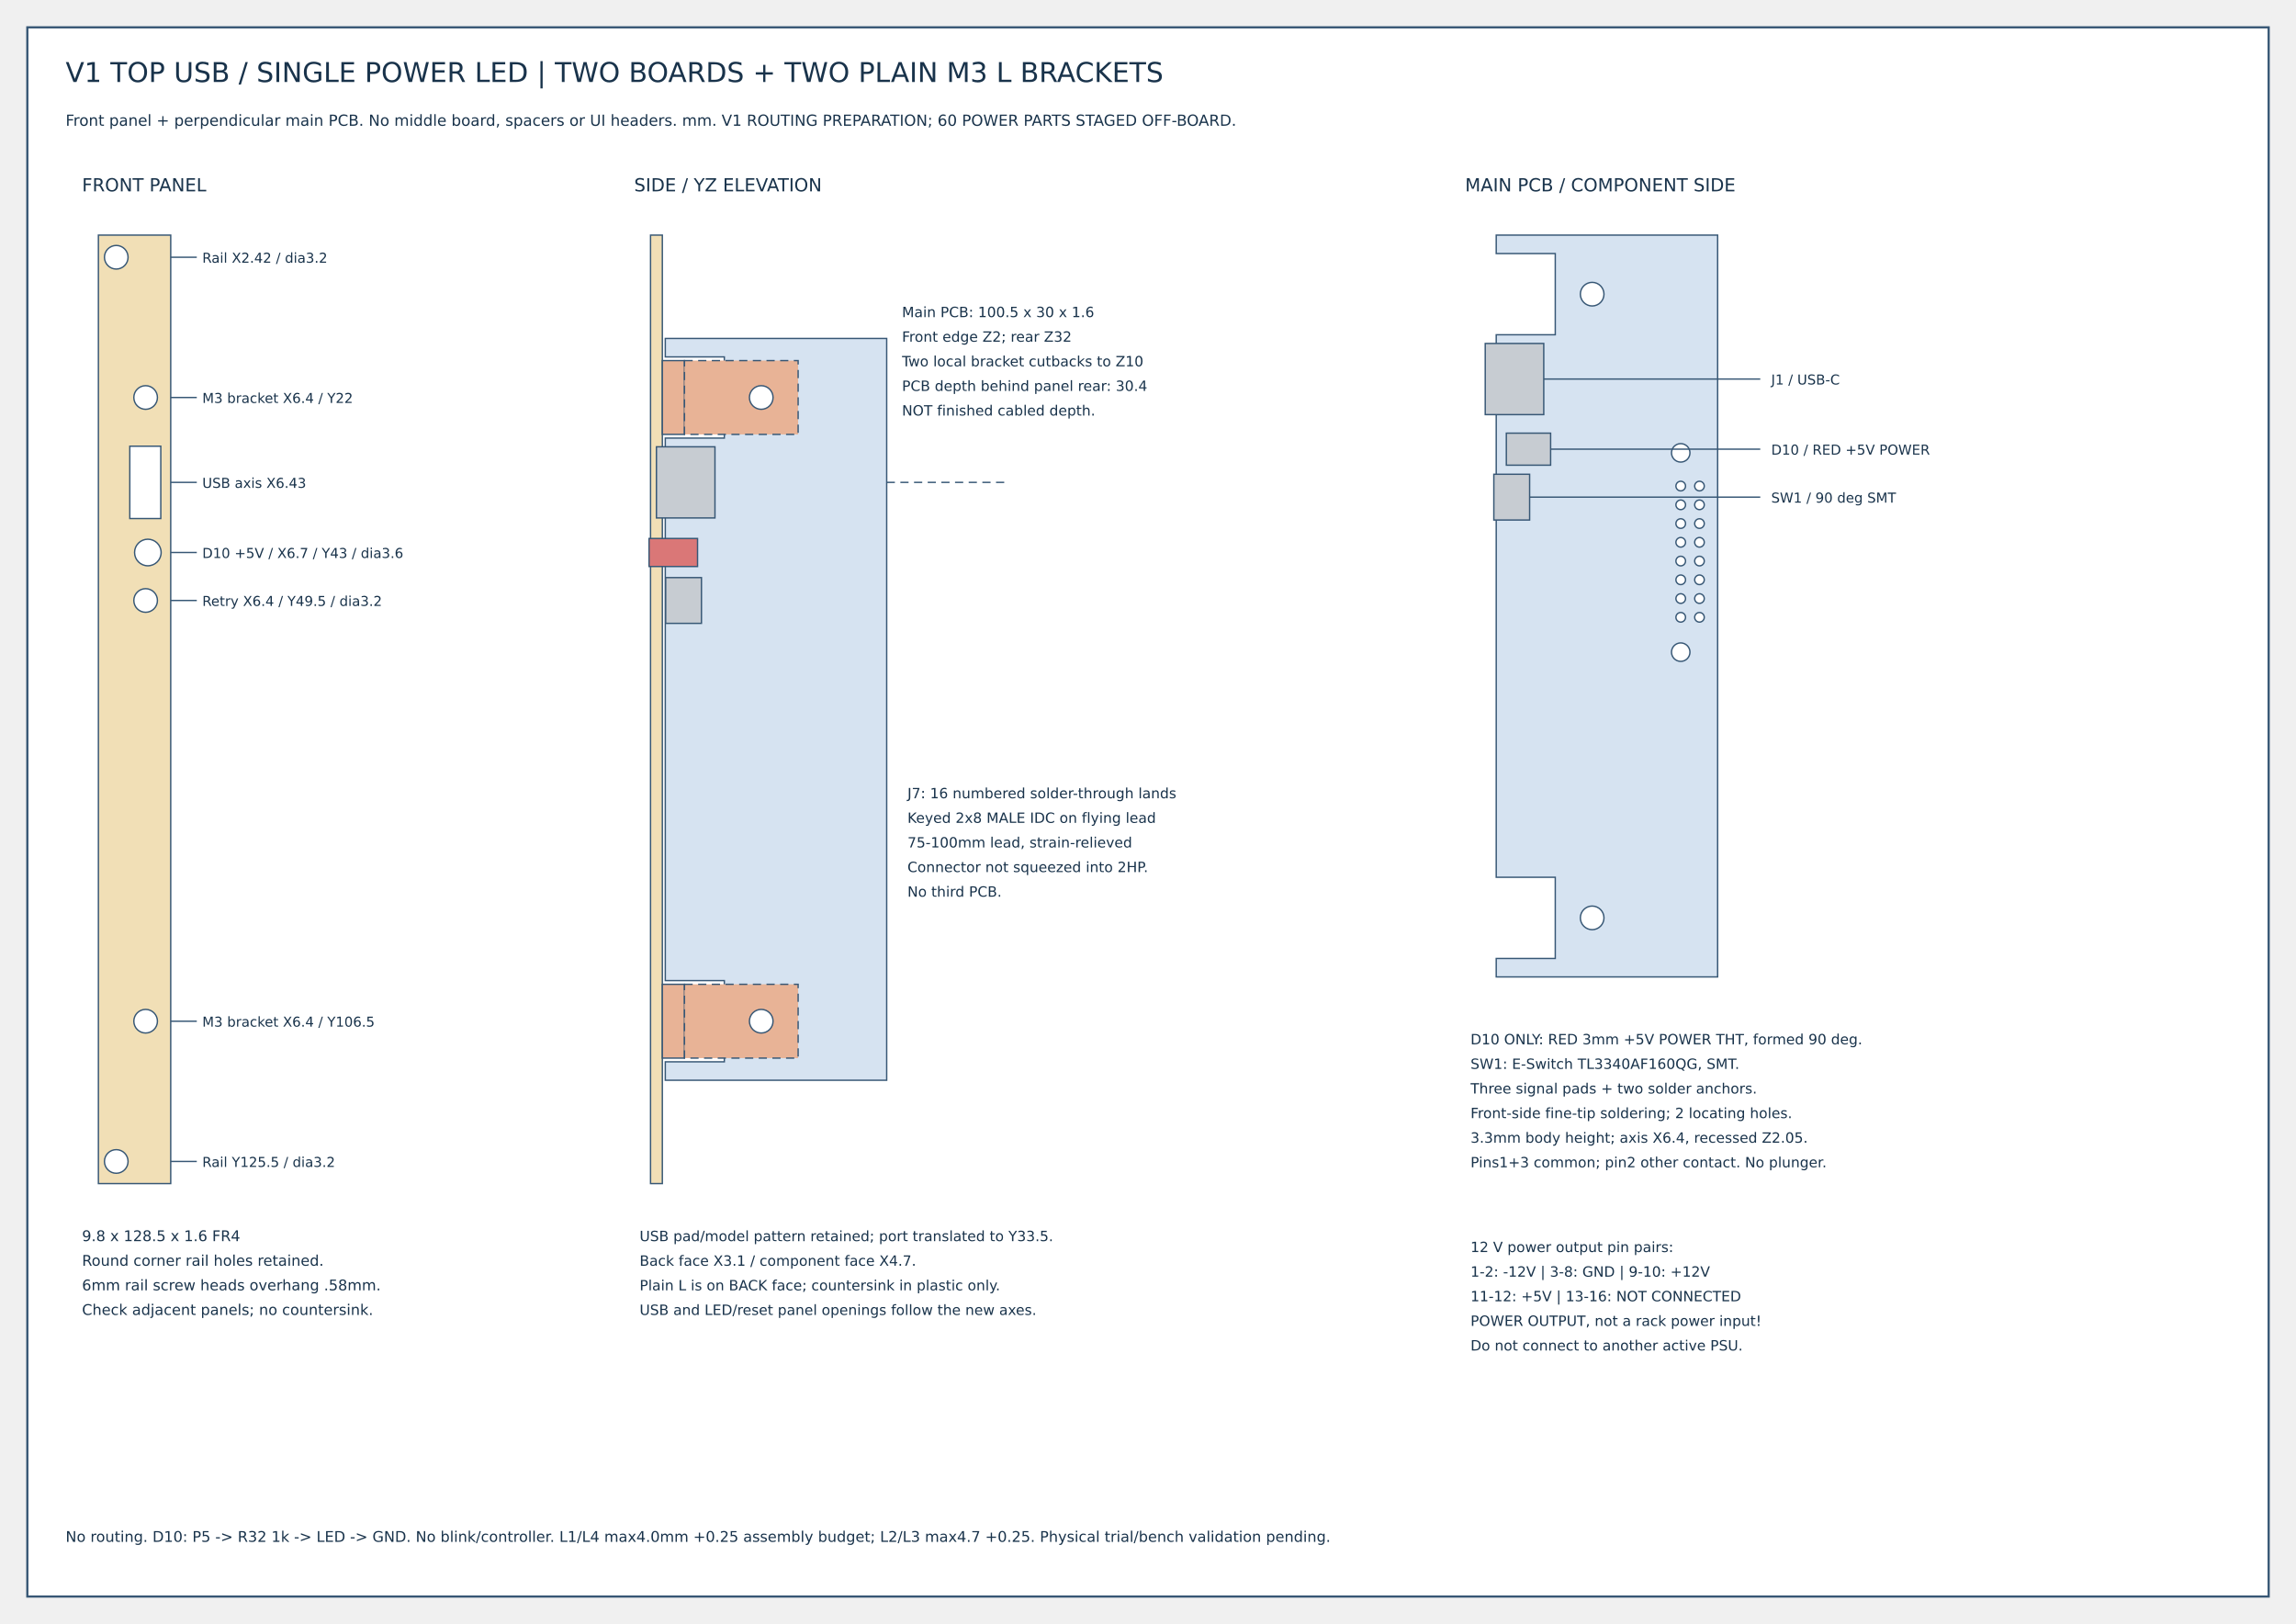
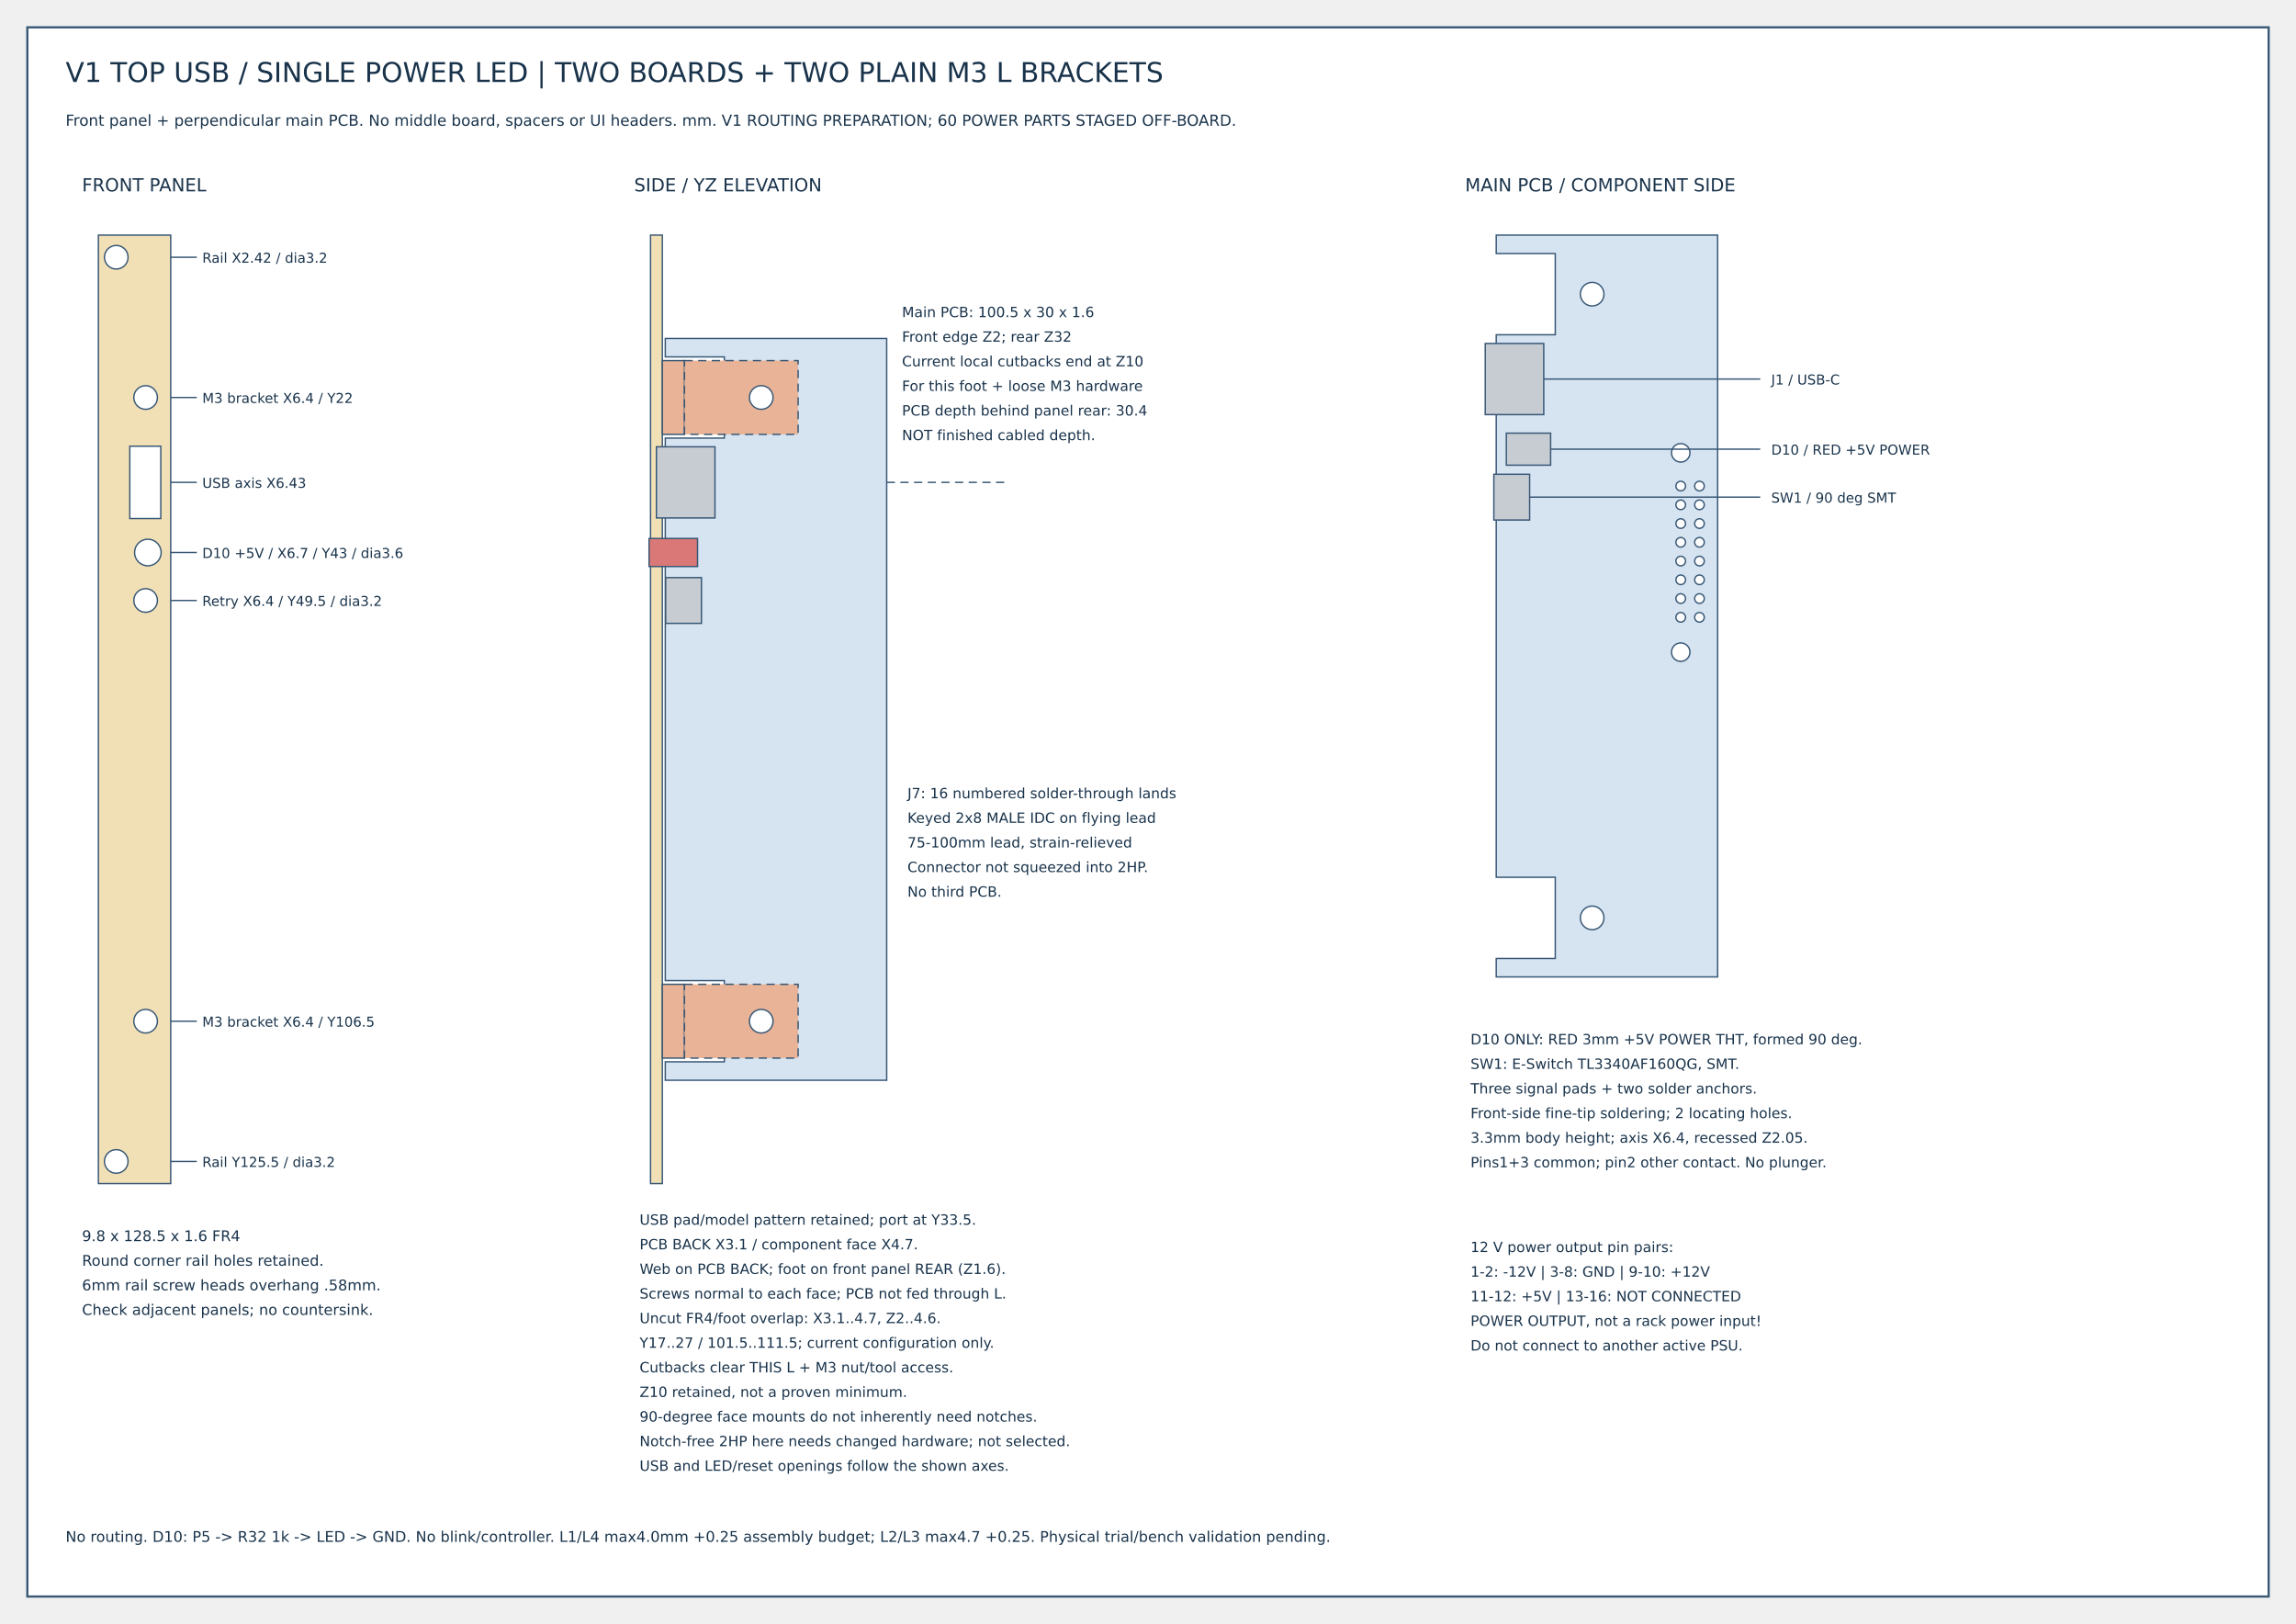
<svg xmlns="http://www.w3.org/2000/svg" width="420mm" height="297mm" viewBox="0 0 420 297">
  <style>text{font-family:DejaVu Sans,sans-serif;fill:#19334b}</style>
  <rect x="5" y="5" width="410" height="287" fill="white" stroke="#375775" stroke-width=".4" />
  <text x="12" y="15" font-size="5">V1 TOP USB / SINGLE POWER LED | TWO BOARDS + TWO PLAIN M3 L BRACKETS</text>
  <text x="12" y="23" font-size="2.8">Front panel + perpendicular main PCB. No middle board, spacers or UI headers. mm. V1 ROUTING PREPARATION; 60 POWER PARTS STAGED OFF-BOARD.</text>
  <text x="15" y="35" font-size="3.3">FRONT PANEL</text>
  <rect x="18" y="43" width="13.23" height="173.475" fill="#f1dfb6" stroke="#375775" stroke-width=".25" />
  <circle cx="21.267" cy="47.05" r="2.16" fill="white" stroke="#375775" stroke-width=".25" />
  <circle cx="21.267" cy="212.425" r="2.16" fill="white" stroke="#375775" stroke-width=".25" />
  <circle cx="26.64" cy="72.7" r="2.16" fill="white" stroke="#375775" stroke-width=".25" />
  <circle cx="26.64" cy="186.775" r="2.16" fill="white" stroke="#375775" stroke-width=".25" />
  <circle cx="27.045" cy="101.05" r="2.43" fill="white" stroke="#375775" stroke-width=".25" />
  <circle cx="26.64" cy="109.825" r="2.16" fill="white" stroke="#375775" stroke-width=".25" />
  <rect x="23.744" y="81.61" width="5.67" height="13.23" fill="white" stroke="#375775" stroke-width=".25" />
  <path d="M31.23,47.05 L36,47.05" fill="none" stroke="#375775" stroke-width=".25" />
  <text x="37" y="48.05" font-size="2.5">Rail X2.42 / dia3.2</text>
  <path d="M31.23,72.7 L36,72.7" fill="none" stroke="#375775" stroke-width=".25" />
  <text x="37" y="73.7" font-size="2.5">M3 bracket X6.4 / Y22</text>
  <path d="M31.23,101.05 L36,101.05" fill="none" stroke="#375775" stroke-width=".25" />
  <text x="37" y="102.05" font-size="2.5">D10 +5V / X6.7 / Y43 / dia3.6</text>
  <path d="M31.23,88.225 L36,88.225" fill="none" stroke="#375775" stroke-width=".25" />
  <text x="37" y="89.225" font-size="2.5">USB axis X6.43</text>
  <path d="M31.23,109.825 L36,109.825" fill="none" stroke="#375775" stroke-width=".25" />
  <text x="37" y="110.825" font-size="2.5">Retry X6.4 / Y49.5 / dia3.2</text>
  <path d="M31.23,186.775 L36,186.775" fill="none" stroke="#375775" stroke-width=".25" />
  <text x="37" y="187.775" font-size="2.5">M3 bracket X6.4 / Y106.5</text>
  <path d="M31.23,212.425 L36,212.425" fill="none" stroke="#375775" stroke-width=".25" />
  <text x="37" y="213.425" font-size="2.5">Rail Y125.5 / dia3.2</text>
  <text x="15" y="227.0" font-size="2.7">9.8 x 128.5 x 1.6 FR4</text>
  <text x="15" y="231.5" font-size="2.7">Round corner rail holes retained.</text>
  <text x="15" y="236.0" font-size="2.7">6mm rail screw heads overhang .58mm.</text>
  <text x="15" y="240.5" font-size="2.7">Check adjacent panels; no countersink.</text>
  <text x="116" y="35" font-size="3.3">SIDE / YZ ELEVATION</text>
  <rect x="119" y="43" width="2.16" height="173.475" fill="#f1dfb6" stroke="#375775" stroke-width=".25" />
  <polygon points="121.7,61.9 121.7,65.275 132.5,65.275 132.5,80.125 121.7,80.125 121.7,179.35 132.5,179.35 132.5,194.2 121.7,194.2 121.7,197.575 162.2,197.575 162.2,61.9" fill="#d6e3f1" stroke="#375775" stroke-width=".25" />
  <rect x="121.16" y="65.95" width="4.05" height="13.5" fill="#e8b396" stroke="#375775" stroke-width=".25" />
  <rect x="125.21" y="65.95" width="20.79" height="13.5" fill="#e8b396" stroke="#375775" stroke-width=".25" stroke-dasharray="1.5 1" />
  <circle cx="139.25" cy="72.7" r="2.16" fill="white" stroke="#375775" stroke-width=".25" />
  <rect x="121.16" y="180.025" width="4.05" height="13.5" fill="#e8b396" stroke="#375775" stroke-width=".25" />
  <rect x="125.21" y="180.025" width="20.79" height="13.5" fill="#e8b396" stroke="#375775" stroke-width=".25" stroke-dasharray="1.5 1" />
  <circle cx="139.25" cy="186.775" r="2.16" fill="white" stroke="#375775" stroke-width=".25" />
  <rect x="118.73" y="98.485" width="8.87" height="5.13" fill="#da7777" stroke="#375775" stroke-width=".25" />
  <rect x="120.08" y="81.718" width="10.706" height="13.014" fill="#c7ccd2" stroke="#375775" stroke-width=".25" />
  <rect x="121.767" y="105.64" width="6.548" height="8.37" fill="#c7ccd2" stroke="#375775" stroke-width=".25" />
  <text x="165" y="58.0" font-size="2.6">Main PCB: 100.5 x 30 x 1.6</text>
  <text x="165" y="62.5" font-size="2.6">Front edge Z2; rear Z32</text>
-   <text x="165" y="67.0" font-size="2.6">Two local bracket cutbacks to Z10</text>
-   <text x="165" y="71.5" font-size="2.6">PCB depth behind panel rear: 30.4</text>
-   <text x="165" y="76.0" font-size="2.6">NOT finished cabled depth.</text>
+   <text x="165" y="67.0" font-size="2.6">Current local cutbacks end at Z10</text>
+   <text x="165" y="71.5" font-size="2.6">For this foot + loose M3 hardware</text>
+   <text x="165" y="76.0" font-size="2.6">PCB depth behind panel rear: 30.4</text>
+   <text x="165" y="80.5" font-size="2.6">NOT finished cabled depth.</text>
  <path d="M162.2,88.225 L184,88.225" fill="none" stroke="#375775" stroke-width=".25" stroke-dasharray="1.5 1" />
  <text x="166" y="146.0" font-size="2.6">J7: 16 numbered solder-through lands</text>
  <text x="166" y="150.5" font-size="2.6">Keyed 2x8 MALE IDC on flying lead</text>
  <text x="166" y="155.0" font-size="2.6">75-100mm lead, strain-relieved</text>
  <text x="166" y="159.5" font-size="2.6">Connector not squeezed into 2HP.</text>
  <text x="166" y="164.0" font-size="2.6">No third PCB.</text>
-   <text x="117" y="227.0" font-size="2.6">USB pad/model pattern retained; port translated to Y33.5.</text>
-   <text x="117" y="231.5" font-size="2.6">Back face X3.1 / component face X4.7.</text>
-   <text x="117" y="236.0" font-size="2.6">Plain L is on BACK face; countersink in plastic only.</text>
-   <text x="117" y="240.5" font-size="2.6">USB and LED/reset panel openings follow the new axes.</text>
+   <text x="117" y="224.0" font-size="2.6">USB pad/model pattern retained; port at Y33.5.</text>
+   <text x="117" y="228.5" font-size="2.6">PCB BACK X3.1 / component face X4.7.</text>
+   <text x="117" y="233.0" font-size="2.6">Web on PCB BACK; foot on front panel REAR (Z1.6).</text>
+   <text x="117" y="237.5" font-size="2.6">Screws normal to each face; PCB not fed through L.</text>
+   <text x="117" y="242.0" font-size="2.6">Uncut FR4/foot overlap: X3.1..4.7, Z2..4.6.</text>
+   <text x="117" y="246.5" font-size="2.6">Y17..27 / 101.5..111.5; current configuration only.</text>
+   <text x="117" y="251.0" font-size="2.6">Cutbacks clear THIS L + M3 nut/tool access.</text>
+   <text x="117" y="255.5" font-size="2.6">Z10 retained, not a proven minimum.</text>
+   <text x="117" y="260.0" font-size="2.6">90-degree face mounts do not inherently need notches.</text>
+   <text x="117" y="264.5" font-size="2.6">Notch-free 2HP here needs changed hardware; not selected.</text>
+   <text x="117" y="269.0" font-size="2.6">USB and LED/reset openings follow the shown axes.</text>
  <text x="268" y="35" font-size="3.3">MAIN PCB / COMPONENT SIDE</text>
  <polygon points="273.7,43.0 273.7,46.375 284.5,46.375 284.5,61.225 273.7,61.225 273.7,160.45 284.5,160.45 284.5,175.3 273.7,175.3 273.7,178.675 314.2,178.675 314.2,43.0" fill="#d6e3f1" stroke="#375775" stroke-width=".25" />
  <circle cx="291.25" cy="53.8" r="2.16" fill="white" stroke="#375775" stroke-width=".25" />
  <circle cx="291.25" cy="167.875" r="2.16" fill="white" stroke="#375775" stroke-width=".25" />
  <circle cx="307.45" cy="82.825" r="1.688" fill="white" stroke="#375775" stroke-width=".25" />
  <circle cx="307.45" cy="119.275" r="1.688" fill="white" stroke="#375775" stroke-width=".25" />
  <rect x="275.55" y="79.221" width="8.1" height="5.859" fill="#c7ccd2" stroke="#375775" stroke-width=".25" />
  <path d="M283.649,82.15 L322,82.15" fill="none" stroke="#375775" stroke-width=".25" />
  <text x="324" y="83.15" font-size="2.5">D10 / RED +5V POWER</text>
  <rect x="271.688" y="62.818" width="10.706" height="13.014" fill="#c7ccd2" stroke="#375775" stroke-width=".25" />
  <path d="M282.394,69.325 L322,69.325" fill="none" stroke="#375775" stroke-width=".25" />
  <text x="324" y="70.325" font-size="2.5">J1 / USB-C</text>
  <rect x="273.261" y="86.74" width="6.548" height="8.37" fill="#c7ccd2" stroke="#375775" stroke-width=".25" />
  <path d="M279.809,90.925 L322,90.925" fill="none" stroke="#375775" stroke-width=".25" />
  <text x="324" y="91.925" font-size="2.5">SW1 / 90 deg SMT</text>
  <circle cx="307.45" cy="88.9" r="0.878" fill="white" stroke="#375775" stroke-width=".25" />
  <circle cx="310.879" cy="88.9" r="0.878" fill="white" stroke="#375775" stroke-width=".25" />
  <circle cx="307.45" cy="92.329" r="0.878" fill="white" stroke="#375775" stroke-width=".25" />
  <circle cx="310.879" cy="92.329" r="0.878" fill="white" stroke="#375775" stroke-width=".25" />
  <circle cx="307.45" cy="95.758" r="0.878" fill="white" stroke="#375775" stroke-width=".25" />
  <circle cx="310.879" cy="95.758" r="0.878" fill="white" stroke="#375775" stroke-width=".25" />
  <circle cx="307.45" cy="99.187" r="0.878" fill="white" stroke="#375775" stroke-width=".25" />
  <circle cx="310.879" cy="99.187" r="0.878" fill="white" stroke="#375775" stroke-width=".25" />
  <circle cx="307.45" cy="102.616" r="0.878" fill="white" stroke="#375775" stroke-width=".25" />
  <circle cx="310.879" cy="102.616" r="0.878" fill="white" stroke="#375775" stroke-width=".25" />
  <circle cx="307.45" cy="106.045" r="0.878" fill="white" stroke="#375775" stroke-width=".25" />
  <circle cx="310.879" cy="106.045" r="0.878" fill="white" stroke="#375775" stroke-width=".25" />
  <circle cx="307.45" cy="109.474" r="0.878" fill="white" stroke="#375775" stroke-width=".25" />
  <circle cx="310.879" cy="109.474" r="0.878" fill="white" stroke="#375775" stroke-width=".25" />
  <circle cx="307.45" cy="112.903" r="0.878" fill="white" stroke="#375775" stroke-width=".25" />
  <circle cx="310.879" cy="112.903" r="0.878" fill="white" stroke="#375775" stroke-width=".25" />
  <text x="269" y="191.0" font-size="2.6">D10 ONLY: RED 3mm +5V POWER THT, formed 90 deg.</text>
  <text x="269" y="195.5" font-size="2.6">SW1: E-Switch TL3340AF160QG, SMT.</text>
  <text x="269" y="200.0" font-size="2.6">Three signal pads + two solder anchors.</text>
  <text x="269" y="204.5" font-size="2.6">Front-side fine-tip soldering; 2 locating holes.</text>
  <text x="269" y="209.0" font-size="2.6">3.3mm body height; axis X6.4, recessed Z2.05.</text>
  <text x="269" y="213.5" font-size="2.6">Pins1+3 common; pin2 other contact. No plunger.</text>
  <text x="269" y="229.0" font-size="2.6">12 V power output pin pairs:</text>
  <text x="269" y="233.5" font-size="2.6">1-2: -12V | 3-8: GND | 9-10: +12V</text>
  <text x="269" y="238.0" font-size="2.6">11-12: +5V | 13-16: NOT CONNECTED</text>
  <text x="269" y="242.5" font-size="2.6">POWER OUTPUT, not a rack power input!</text>
  <text x="269" y="247.0" font-size="2.6">Do not connect to another active PSU.</text>
  <text x="12" y="282" font-size="2.7">No routing. D10: P5 -&gt; R32 1k -&gt; LED -&gt; GND. No blink/controller. L1/L4 max4.0mm +0.25 assembly budget; L2/L3 max4.7 +0.25. Physical trial/bench validation pending.</text>
</svg>
